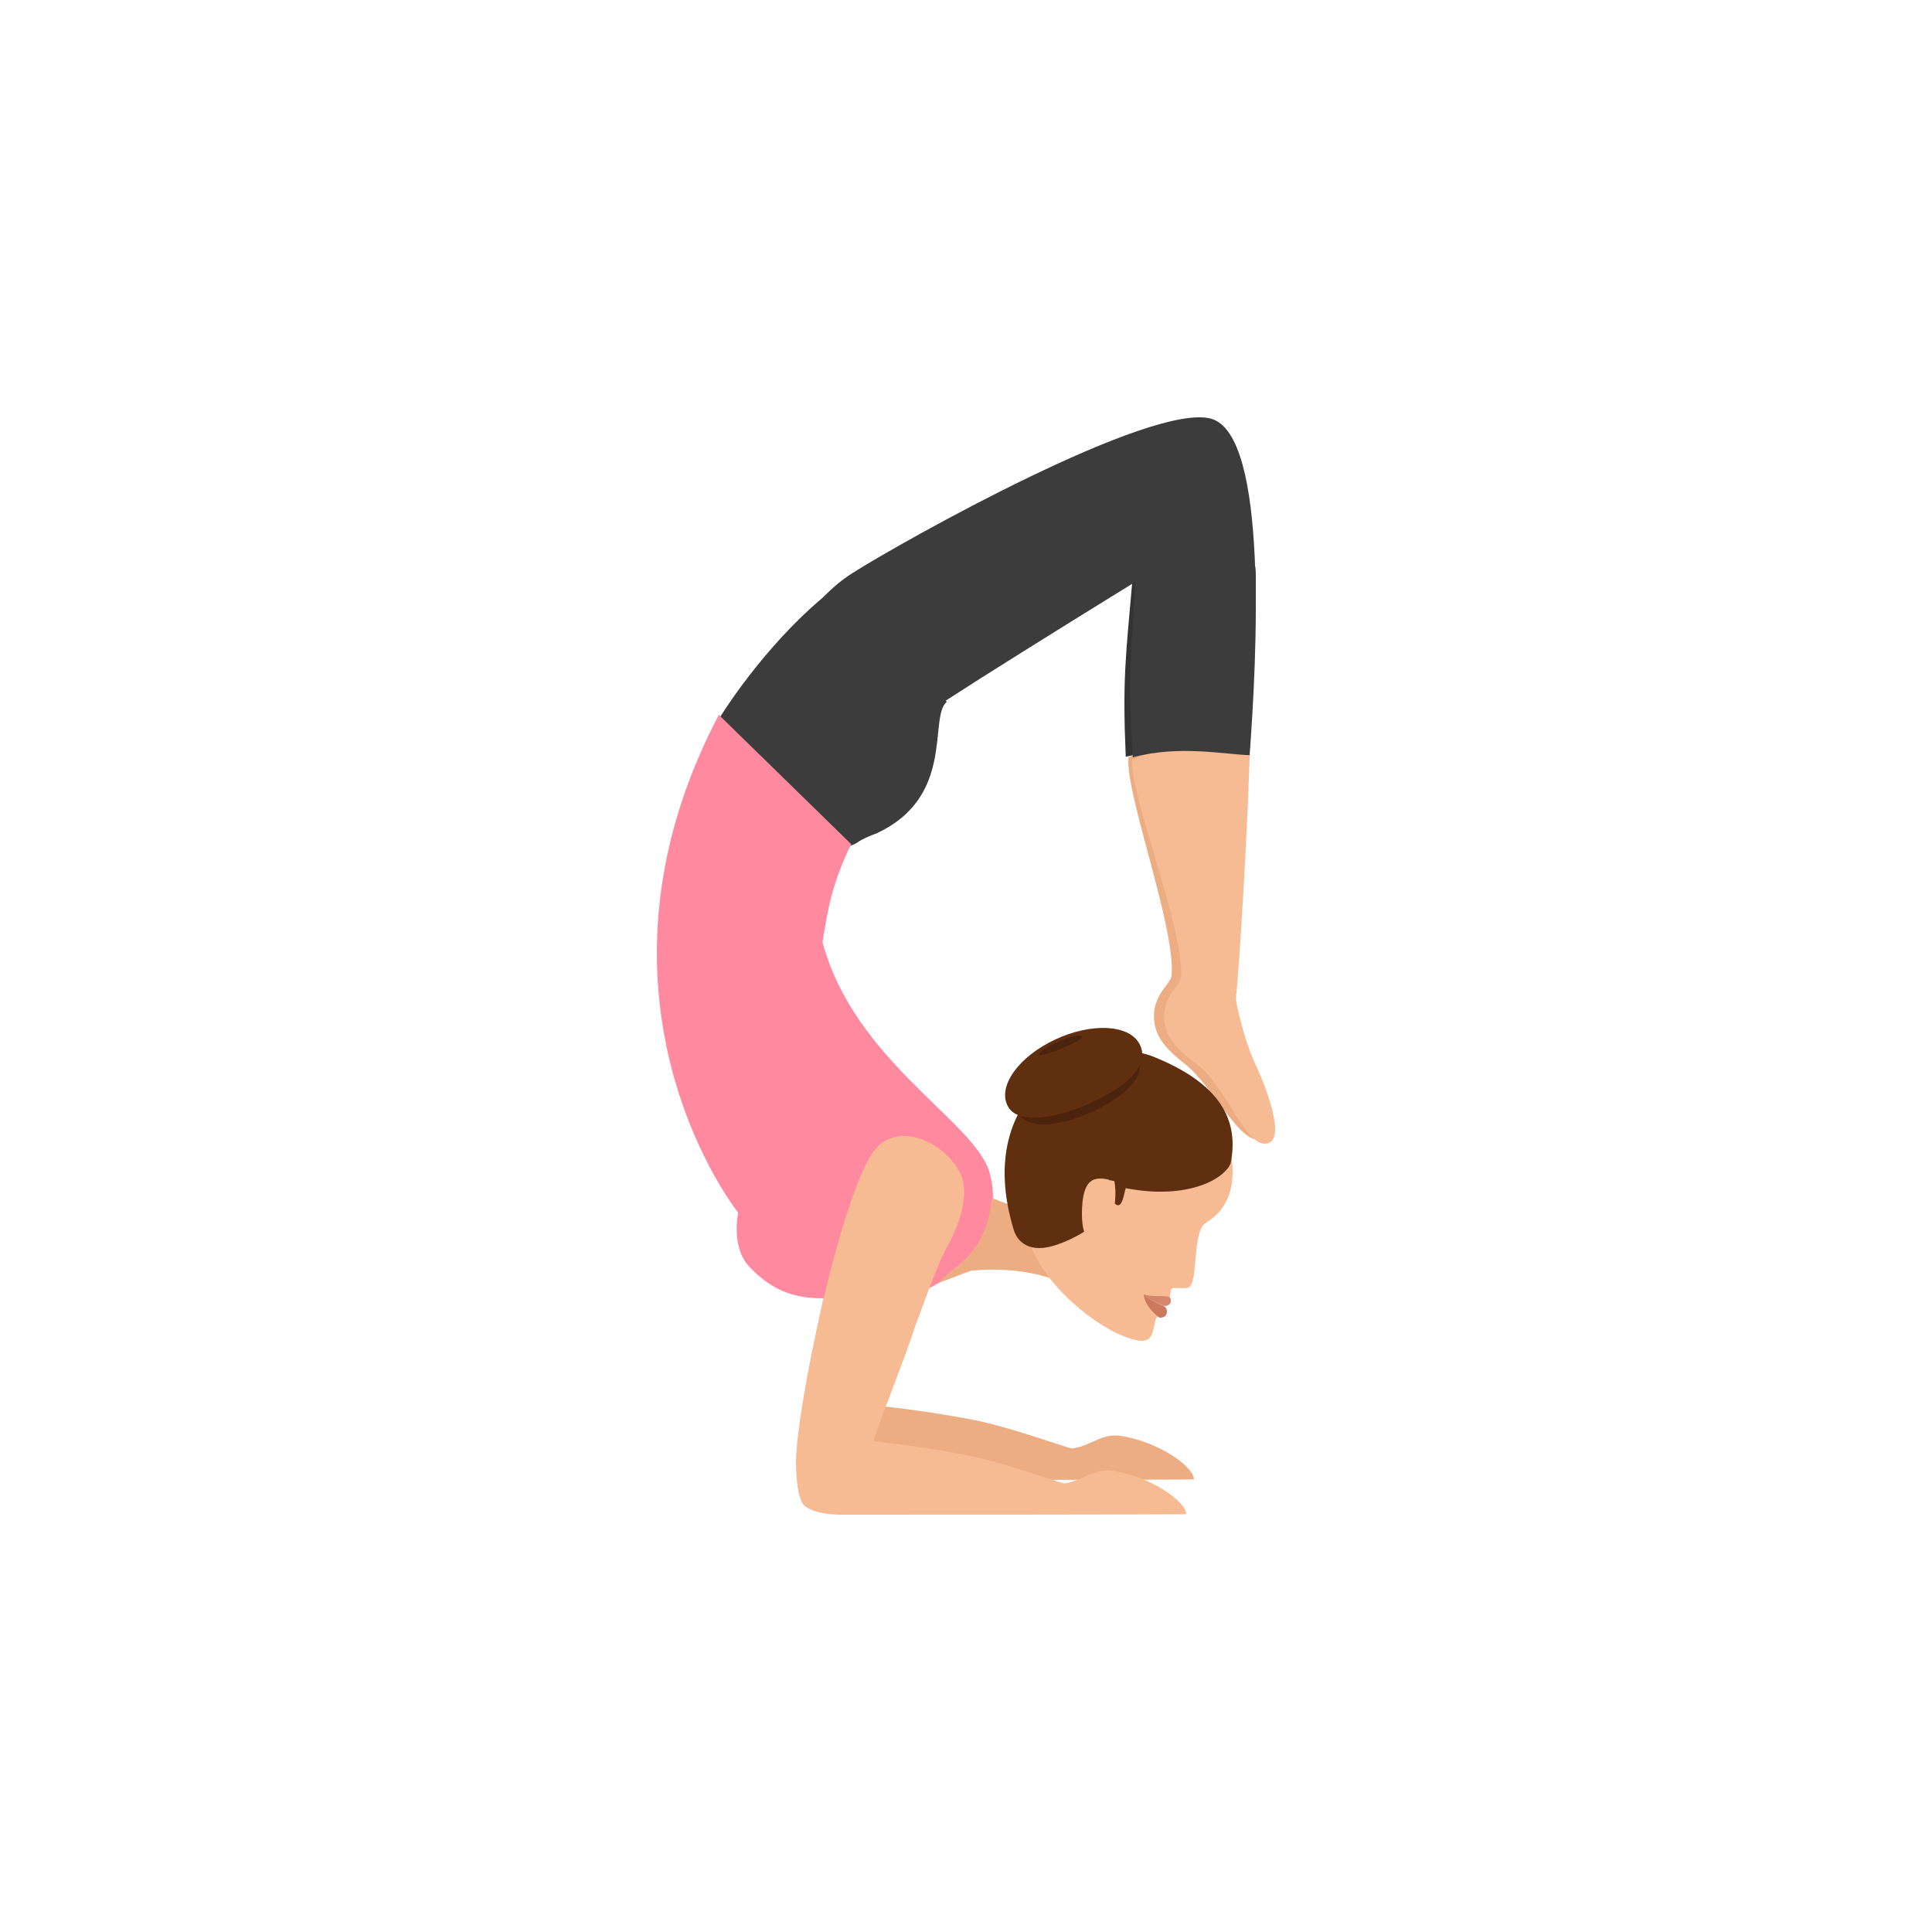
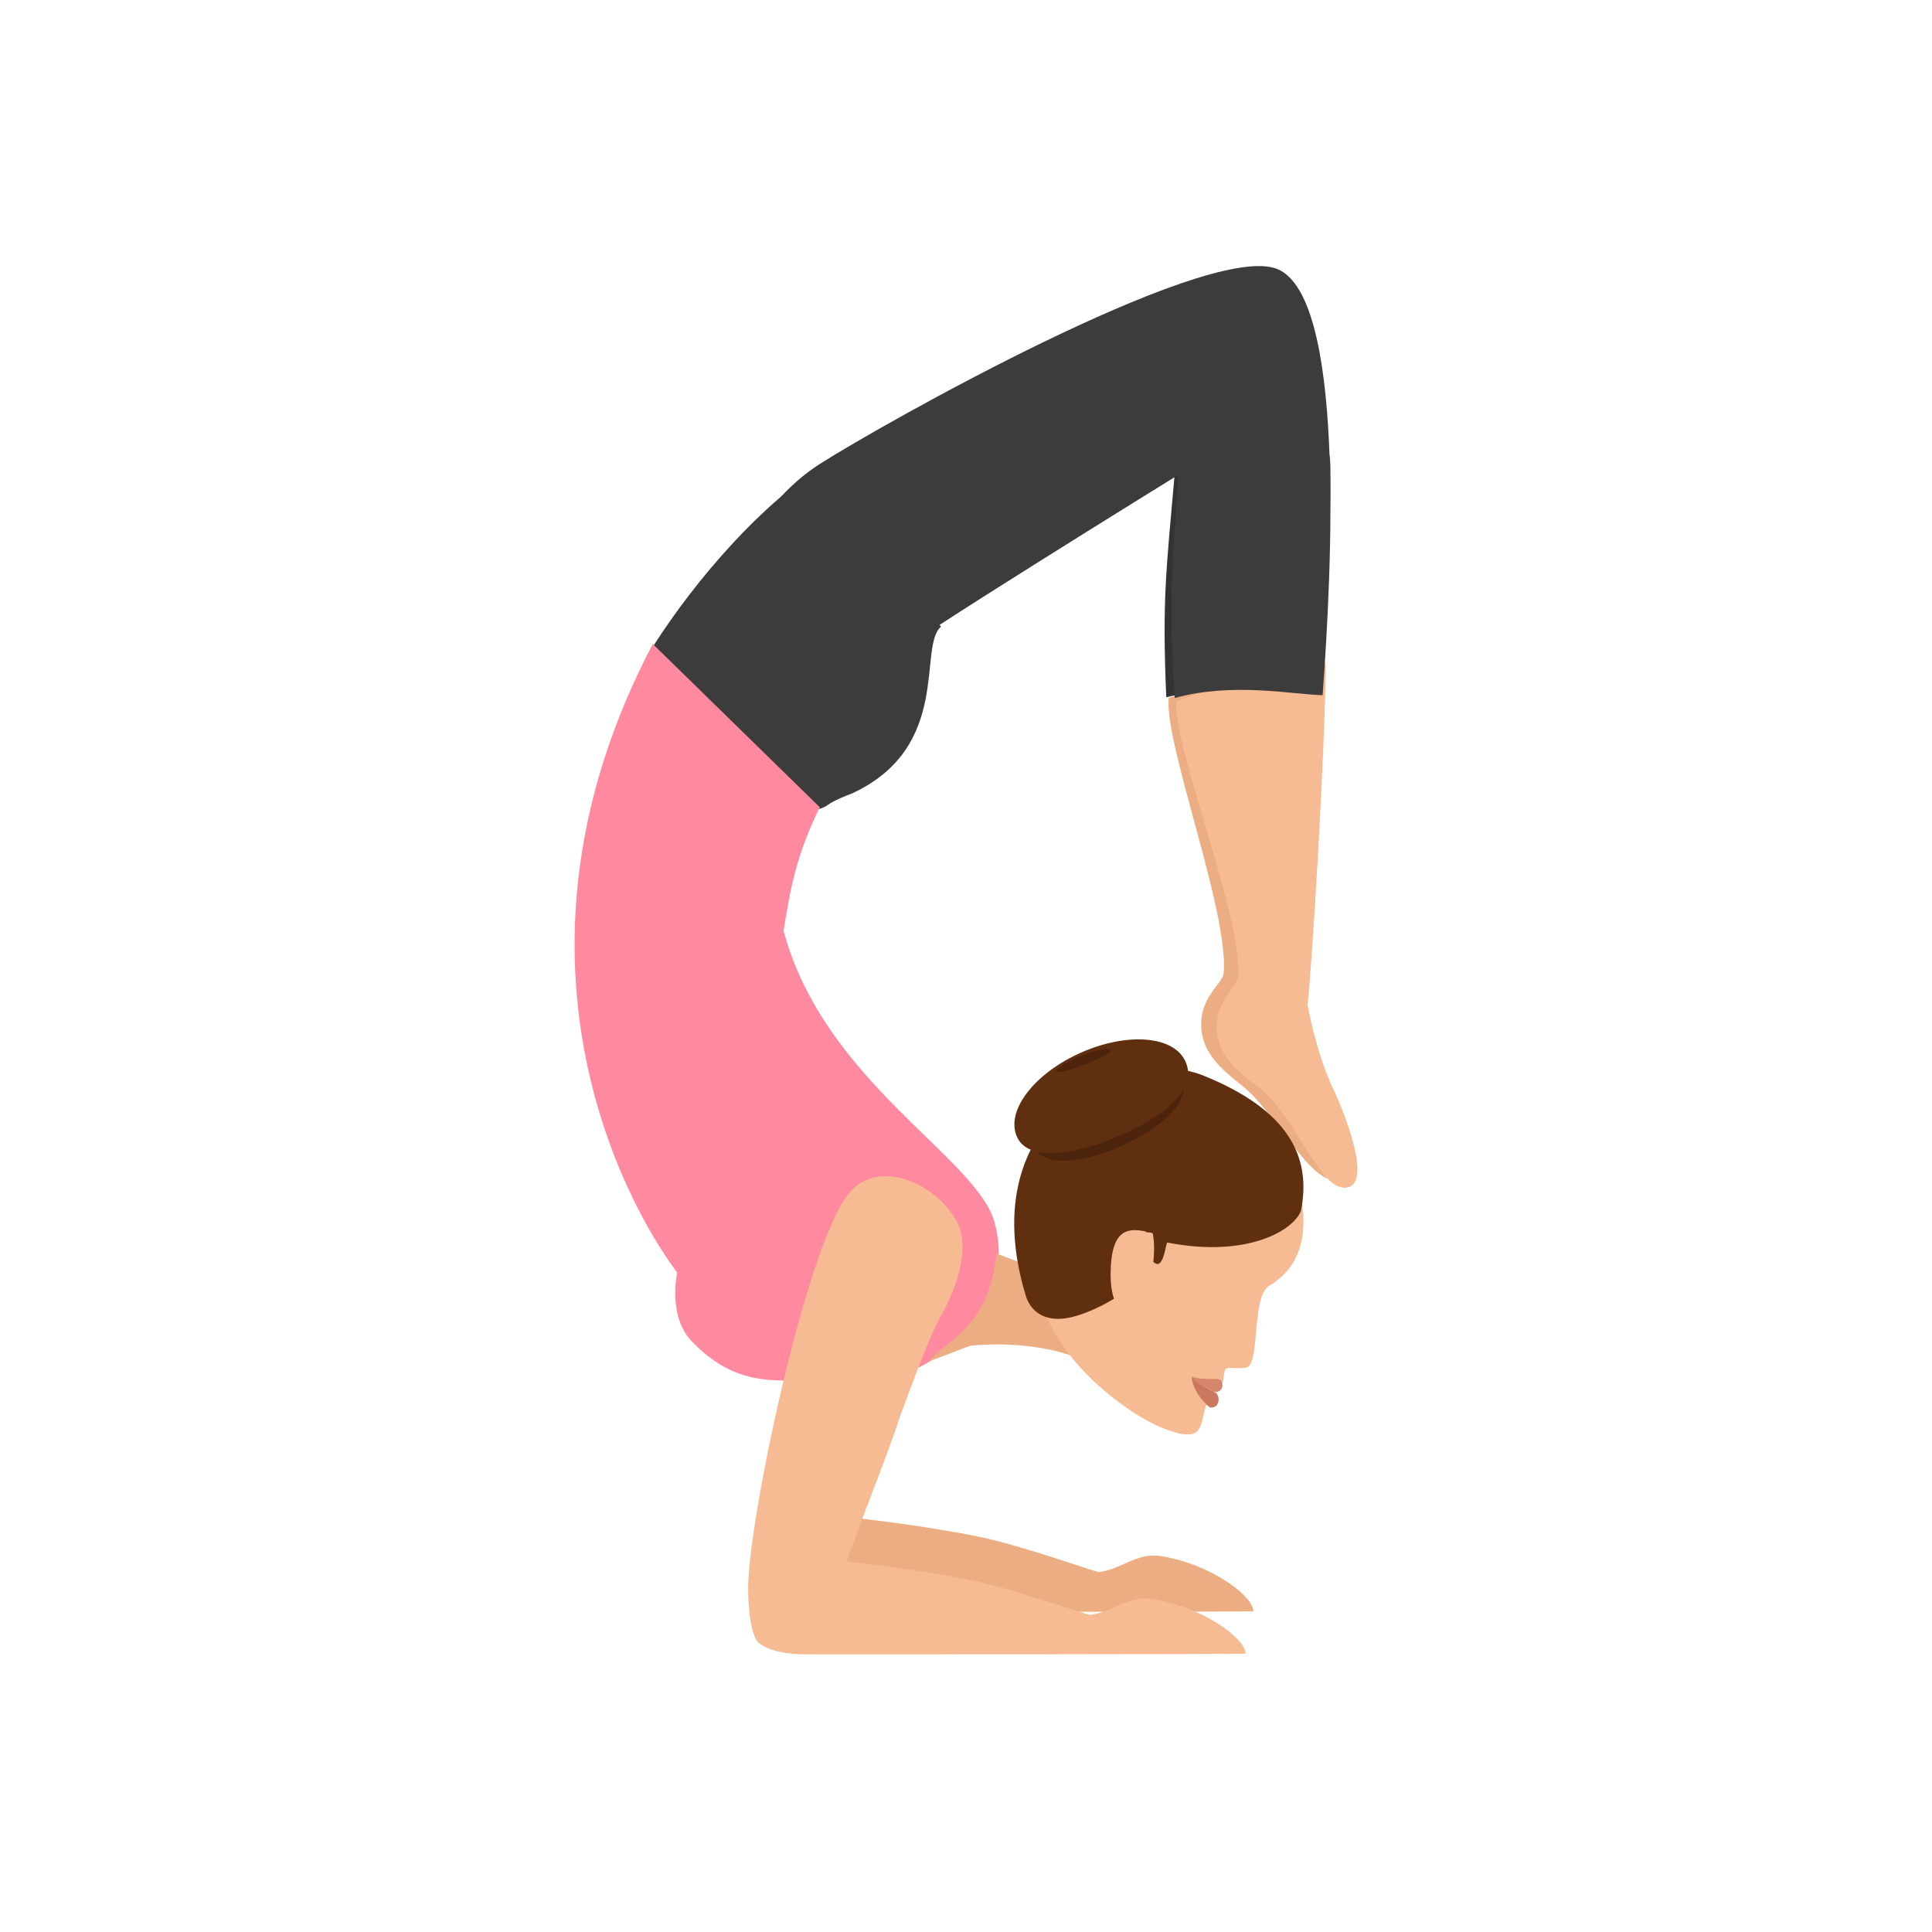
- <svg xmlns="http://www.w3.org/2000/svg" width="500" height="500" viewBox="0 0 500 500" fill="none">
-   <path d="M326.483 294.905C320.839 296.327 314.207 281.394 306.728 275.421C302.777 272.292 299.108 269.021 298.685 264.043C298.12 257.501 302.918 254.799 303.2 252.524C304.329 240.008 291.065 205.165 292.053 195.921C292.053 195.921 322.532 184.259 322.391 189.236C321.686 209.716 318.158 251.244 317.029 258.639C317.029 258.639 318.44 267.883 321.686 275.421C322.815 278.692 331.422 293.625 326.483 294.905Z" fill="#ECAD83" />
-   <path d="M293.091 149.931C291.343 169.818 290.469 175.827 291.343 195.857C303.578 192.852 316.105 195.714 322.369 196C323.534 184.411 325.136 165.812 324.991 148.644C324.699 128.471 293.091 149.931 293.091 149.931Z" fill="#333333" />
-   <path d="M221.955 217.986C223.079 217.137 225.89 216.006 226.733 215.724C247.389 206.252 240.222 185.755 245 181.655C245 181.655 224.484 150.979 220.69 149C208.746 156.351 195.257 171.618 186.404 185.472C182.189 191.833 212.119 225.195 221.955 217.986Z" fill="#3D3C3C" />
-   <path d="M328.134 295.895C322.402 297.456 317.53 281.143 309.792 275.47C305.636 272.349 301.911 269.228 301.337 264.406C300.621 257.881 305.493 255.186 305.636 252.774C306.496 240.292 292.31 205.823 293.026 196.603C293.026 196.603 323.692 184.121 323.548 189.227C323.262 209.653 320.683 251.214 319.823 258.59C319.823 258.59 321.399 267.81 324.838 275.328C326.271 278.165 333.293 294.477 328.134 295.895Z" fill="#F6BB92" />
-   <path d="M219.506 383C214.534 383 210.983 381.717 209.847 380.291C208.852 379.007 208 375.014 208 369.168C208.142 355.05 219.506 300.291 228.172 288.455C234.138 280.47 250.19 307.707 247.349 312.983C245.502 316.263 243.797 320.398 238.826 334.088C236.127 342.501 231.155 354.622 228.029 363.891C228.029 363.891 240.388 365.175 252.605 367.599C262.264 369.595 277.038 375.014 277.464 374.872C282.01 374.301 285.135 370.879 289.965 371.592C300.193 373.161 309 379.72 309 382.857C309.142 383 230.018 383 219.506 383Z" fill="#ECAD83" />
-   <path d="M293.879 150.557C292.602 170.376 291.892 176.322 293.169 196C305.092 192.744 317.299 195.292 323.402 195.434C325.247 170.376 328.37 112.617 313.467 108.37C297.995 103.981 233.839 139.939 220.639 148.292C207.439 156.644 197.078 175.897 204.458 184.816C204.458 184.816 218.652 189.063 237.246 186.657C234.549 187.081 293.879 150.557 293.879 150.557Z" fill="#3D3C3C" />
-   <path d="M194.166 328.098C206.295 340.628 217.568 334.647 238.402 334.078C240.97 333.935 251.387 326.959 253.956 321.833C256.81 316.28 257.951 310.157 256.096 303.465C252.386 290.223 221.136 274.703 212.859 243.805C214.286 234.977 215.428 228.428 220.28 218.461L186.032 185C152.642 248.504 180.039 299.193 191.027 313.859C191.027 314.001 189.029 322.972 194.166 328.098Z" fill="#FF8AA0" />
-   <path d="M251.286 328.857C251.286 328.857 262.429 327.429 272.429 331L280 313.857C268.143 315.429 256.714 310 256.714 310C255.143 325.714 245.857 327.857 243 332L251.286 328.857Z" fill="#ECAD83" />
-   <path d="M312.018 316.511C319.774 311.806 319.351 303.679 318.646 298.974C316.249 284.003 308.916 279.582 298.904 275.59C285.649 270.172 266.612 303.679 265.343 310.095C262.24 326.777 280.995 341.463 289.597 345.313C299.045 349.448 297.917 345.17 299.186 341.178C299.186 341.035 299.891 340.608 299.891 340.608C300.455 339.324 301.019 337.471 302.711 336.045C302.711 336.045 302.852 334.762 302.993 334.049C303.134 333.621 303.275 333.336 303.839 333.336C305.391 333.336 306.942 333.479 307.647 333.193C310.185 331.768 308.493 318.65 312.018 316.511Z" fill="#F6BB92" />
-   <path d="M296 335C296 335 296.74 336.105 301.326 338C302.066 338 303.249 337.684 302.953 336.105C302.51 334.842 299.403 335.947 296 335Z" fill="#D6876B" />
-   <path d="M296 335C296 335 296 337.898 299.989 340.956C300.602 341.117 301.369 340.795 301.523 340.634C302.597 339.346 301.523 338.22 301.523 338.22C296.767 336.127 296 335 296 335Z" fill="#CC785E" />
-   <path d="M298.554 273.493C282.298 266.989 251.199 281.694 262.366 318.313C263.073 320.717 265.617 324.252 272.12 322.555C276.785 321.283 280.602 318.738 280.602 318.738C281.732 317.889 283.005 317.041 284.277 316.193C285.691 315.203 287.811 306.72 289.649 307.144C306.612 310.961 316.79 305.306 318.486 301.064C320.748 289.894 315.8 280.421 298.554 273.493Z" fill="#602F0F" />
-   <path d="M280.042 312.512C279.622 321.054 282.421 322.674 286.9 324L289 311.333L288.58 305.737C284.101 304.411 280.461 303.969 280.042 312.512Z" fill="#F6BB92" />
-   <path d="M263.665 288.034C261.135 283.145 266.055 275.956 274.489 271.786C282.924 267.616 291.921 268.191 294.31 273.08C296.841 277.969 292.202 283.001 283.767 287.171C275.333 291.341 266.055 292.778 263.665 288.034Z" fill="#4C230C" />
-   <path d="M290.925 309.117C291.21 307.696 291.636 306.56 292.062 305.565C292.63 304.144 293.199 303.434 293.199 303.434L287.8 303.292C287.516 304.002 287.231 304.713 286.947 305.423C286.947 305.423 287.516 305.423 288.51 305.565H288.368C288.652 306.844 288.794 308.833 288.51 311.533C288.652 311.39 289.931 313.522 290.925 309.117Z" fill="#602F0F" />
-   <path d="M260.805 286.242C258.105 281.128 263.646 273.455 273.024 269.051C282.401 264.646 292.204 265.073 294.904 270.187C297.603 275.302 292.488 280.701 282.969 285.106C273.592 289.51 263.362 291.215 260.805 286.242Z" fill="#602F0F" />
-   <path d="M269.027 272.848C268.727 272.317 270.976 270.858 273.974 269.53C276.972 268.203 279.67 267.673 279.97 268.203C280.269 268.734 278.321 269.796 275.323 271.123C272.325 272.45 269.327 273.379 269.027 272.848Z" fill="#4C230C" />
-   <path d="M217.506 392C212.534 392 208.983 390.722 207.847 389.302C206.852 388.024 206 384.049 206 378.227C206.142 364.17 217.506 309.647 226.172 297.862C232.138 289.911 244.354 295.448 248.474 303.542C251.173 308.937 248.19 317.031 245.349 322.284C243.502 325.55 241.797 329.667 236.826 343.298C234.127 351.676 229.155 363.744 226.029 372.974C226.029 372.974 238.388 374.252 250.605 376.665C260.264 378.653 275.038 384.049 275.464 383.907C280.01 383.339 283.135 379.931 287.965 380.641C298.193 382.203 307 388.734 307 391.858C307.142 392 228.018 392 217.506 392Z" fill="#F6BB92" />
+ <svg xmlns="http://www.w3.org/2000/svg" width="501" height="501" viewBox="0 0 501 501" fill="none">
+   <path d="M347.063 305.876C339.851 307.671 331.376 288.83 321.82 281.294C316.772 277.346 312.084 273.219 311.543 266.939C310.821 258.685 316.952 255.276 317.312 252.405C318.755 236.614 301.806 192.653 303.068 180.989C303.068 180.989 342.015 166.276 341.834 172.556C340.933 198.395 336.425 250.79 334.983 260.12C334.983 260.12 336.786 271.784 340.933 281.294C342.375 285.421 353.374 304.261 347.063 305.876Z" fill="#ECAD83" />
+   <path d="M304.645 122.588C302.435 147.801 301.329 155.42 302.435 180.815C317.909 177.005 333.752 180.633 341.673 180.996C343.147 166.303 345.173 142.722 344.989 120.955C344.621 95.379 304.645 122.588 304.645 122.588Z" fill="#333333" />
+   <path d="M214.707 208.706C216.136 207.628 219.708 206.19 220.78 205.831C247.038 193.788 237.928 167.727 244.001 162.515C244.001 162.515 217.922 123.512 213.099 120.996C197.916 130.342 180.768 149.754 169.515 167.367C164.156 175.455 202.203 217.873 214.707 208.706Z" fill="#3D3C3C" />
+   <path d="M349.631 307.863C342.35 309.843 336.161 289.15 326.331 281.953C321.053 277.994 316.32 274.036 315.592 267.918C314.682 259.641 320.871 256.222 321.053 253.163C322.145 237.329 304.124 193.605 305.034 181.909C305.034 181.909 343.988 166.075 343.806 172.553C343.442 198.463 340.165 251.184 339.073 260.541C339.073 260.541 341.075 272.236 345.444 281.773C347.264 285.372 356.184 306.064 349.631 307.863Z" fill="#F6BB92" />
+   <path d="M211.583 417.996C205.282 417.996 200.782 416.365 199.341 414.553C198.081 412.922 197.001 407.848 197.001 400.418C197.181 382.476 211.583 312.887 222.565 297.846C230.126 287.697 250.469 322.311 246.869 329.016C244.528 333.184 242.368 338.439 236.067 355.837C232.646 366.529 226.345 381.933 222.385 393.712C222.385 393.712 238.047 395.343 253.53 398.424C265.772 400.961 284.495 407.848 285.035 407.666C290.795 406.942 294.756 402.592 300.877 403.498C313.839 405.492 325.001 413.828 325.001 417.815C325.181 417.996 224.905 417.996 211.583 417.996Z" fill="#ECAD83" />
+   <path d="M305.531 123.159C303.911 148.384 303.01 155.952 304.631 180.996C319.752 176.852 335.234 180.095 342.975 180.275C345.315 148.384 349.275 74.872 330.373 69.467C310.751 63.881 229.383 109.646 212.641 120.277C195.899 130.907 182.758 155.411 192.119 166.762C192.119 166.762 210.121 172.167 233.703 169.104C230.283 169.645 305.531 123.159 305.531 123.159Z" fill="#3D3C3C" />
+   <path d="M179.556 348C194.892 363.849 209.145 356.285 235.486 355.565C238.734 355.385 251.904 346.56 255.152 340.076C258.76 333.052 260.204 325.307 257.858 316.842C253.167 300.093 213.655 280.461 203.191 241.379C204.995 230.213 206.439 221.928 212.573 209.32L169.272 166.996C127.054 247.322 161.694 311.439 175.587 329.99C175.587 330.17 173.061 341.517 179.556 348Z" fill="#FF8AA0" />
+   <path d="M251.526 348.996C251.526 348.996 265.681 347.178 278.383 351.723L288.001 329.905C272.939 331.905 258.422 324.996 258.422 324.996C256.426 344.996 244.63 347.723 241.001 352.996L251.526 348.996Z" fill="#ECAD83" />
+   <path d="M329.08 333.462C338.99 327.515 338.449 317.243 337.548 311.296C334.485 292.374 325.116 286.788 312.323 281.742C295.385 274.894 271.061 317.243 269.439 325.352C265.475 346.437 289.439 364.998 300.43 369.864C312.503 375.09 311.061 369.684 312.683 364.638C312.683 364.458 313.584 363.917 313.584 363.917C314.305 362.295 315.025 359.952 317.188 358.15C317.188 358.15 317.368 356.528 317.548 355.627C317.728 355.087 317.908 354.726 318.629 354.726C320.611 354.726 322.593 354.907 323.494 354.546C326.737 352.744 324.575 336.165 329.08 333.462Z" fill="#F6BB92" />
+   <path d="M309.001 356.996C309.001 356.996 309.846 358.47 315.088 360.996C315.933 360.996 317.286 360.575 316.948 358.47C316.441 356.786 312.89 358.259 309.001 356.996Z" fill="#D6876B" />
+   <path d="M309.001 356.996C309.001 356.996 309.001 360.86 313.654 364.938C314.37 365.152 315.265 364.723 315.444 364.508C316.697 362.791 315.444 361.289 315.444 361.289C309.896 358.499 309.001 356.996 309.001 356.996Z" fill="#CC785E" />
+   <path d="M312.011 278.899C291.346 270.61 251.813 289.351 266.009 336.023C266.907 339.086 270.142 343.591 278.408 341.429C284.338 339.807 289.189 336.564 289.189 336.564C290.627 335.482 292.244 334.401 293.862 333.32C295.658 332.059 298.354 321.247 300.69 321.787C322.253 326.653 335.191 319.445 337.348 314.039C340.223 299.803 333.933 287.729 312.011 278.899Z" fill="#602F0F" />
+   <path d="M288.056 328.485C287.496 339.275 291.229 341.322 297.201 342.996L300.001 326.996L299.441 319.927C293.469 318.252 288.616 317.694 288.056 328.485Z" fill="#F6BB92" />
+   <path d="M267.833 297.221C264.67 290.999 270.82 281.849 281.363 276.542C291.906 271.235 303.152 271.967 306.139 278.189C309.302 284.411 303.503 290.816 292.96 296.123C282.417 301.43 270.82 303.26 267.833 297.221Z" fill="#4C230C" />
+   <path d="M302.139 324.217C302.5 322.414 303.041 320.971 303.582 319.709C304.303 317.906 305.024 317.005 305.024 317.005L298.173 316.824C297.812 317.726 297.451 318.627 297.091 319.529C297.091 319.529 297.812 319.529 299.074 319.709H298.894C299.254 321.332 299.435 323.856 299.074 327.282C299.254 327.101 300.877 329.806 302.139 324.217Z" fill="#602F0F" />
+   <path d="M263.914 295.187C260.488 288.696 267.52 278.96 279.42 273.371C291.32 267.781 303.76 268.322 307.186 274.813C310.612 281.304 304.121 288.155 292.041 293.745C280.141 299.334 267.159 301.498 263.914 295.187Z" fill="#602F0F" />
+   <path d="M274.035 277.814C273.654 277.177 276.515 275.425 280.331 273.833C284.147 272.24 287.581 271.603 287.962 272.24C288.344 272.877 285.864 274.151 282.048 275.744C278.232 277.336 274.417 278.451 274.035 277.814Z" fill="#4C230C" />
+   <path d="M208.697 428.996C202.347 428.996 197.811 427.379 196.36 425.583C195.09 423.966 194.001 418.935 194.001 411.569C194.182 393.783 208.697 324.795 219.765 309.883C227.385 299.822 242.988 306.829 248.25 317.069C251.697 323.896 247.887 334.137 244.258 340.784C241.9 344.916 239.722 350.126 233.372 367.374C229.925 377.973 223.575 393.244 219.583 404.922C219.583 404.922 235.368 406.539 250.971 409.593C263.309 412.108 282.178 418.935 282.722 418.756C288.528 418.037 292.52 413.725 298.689 414.623C311.752 416.6 323.001 424.864 323.001 428.816C323.182 428.996 222.123 428.996 208.697 428.996Z" fill="#F6BB92" />
</svg>
